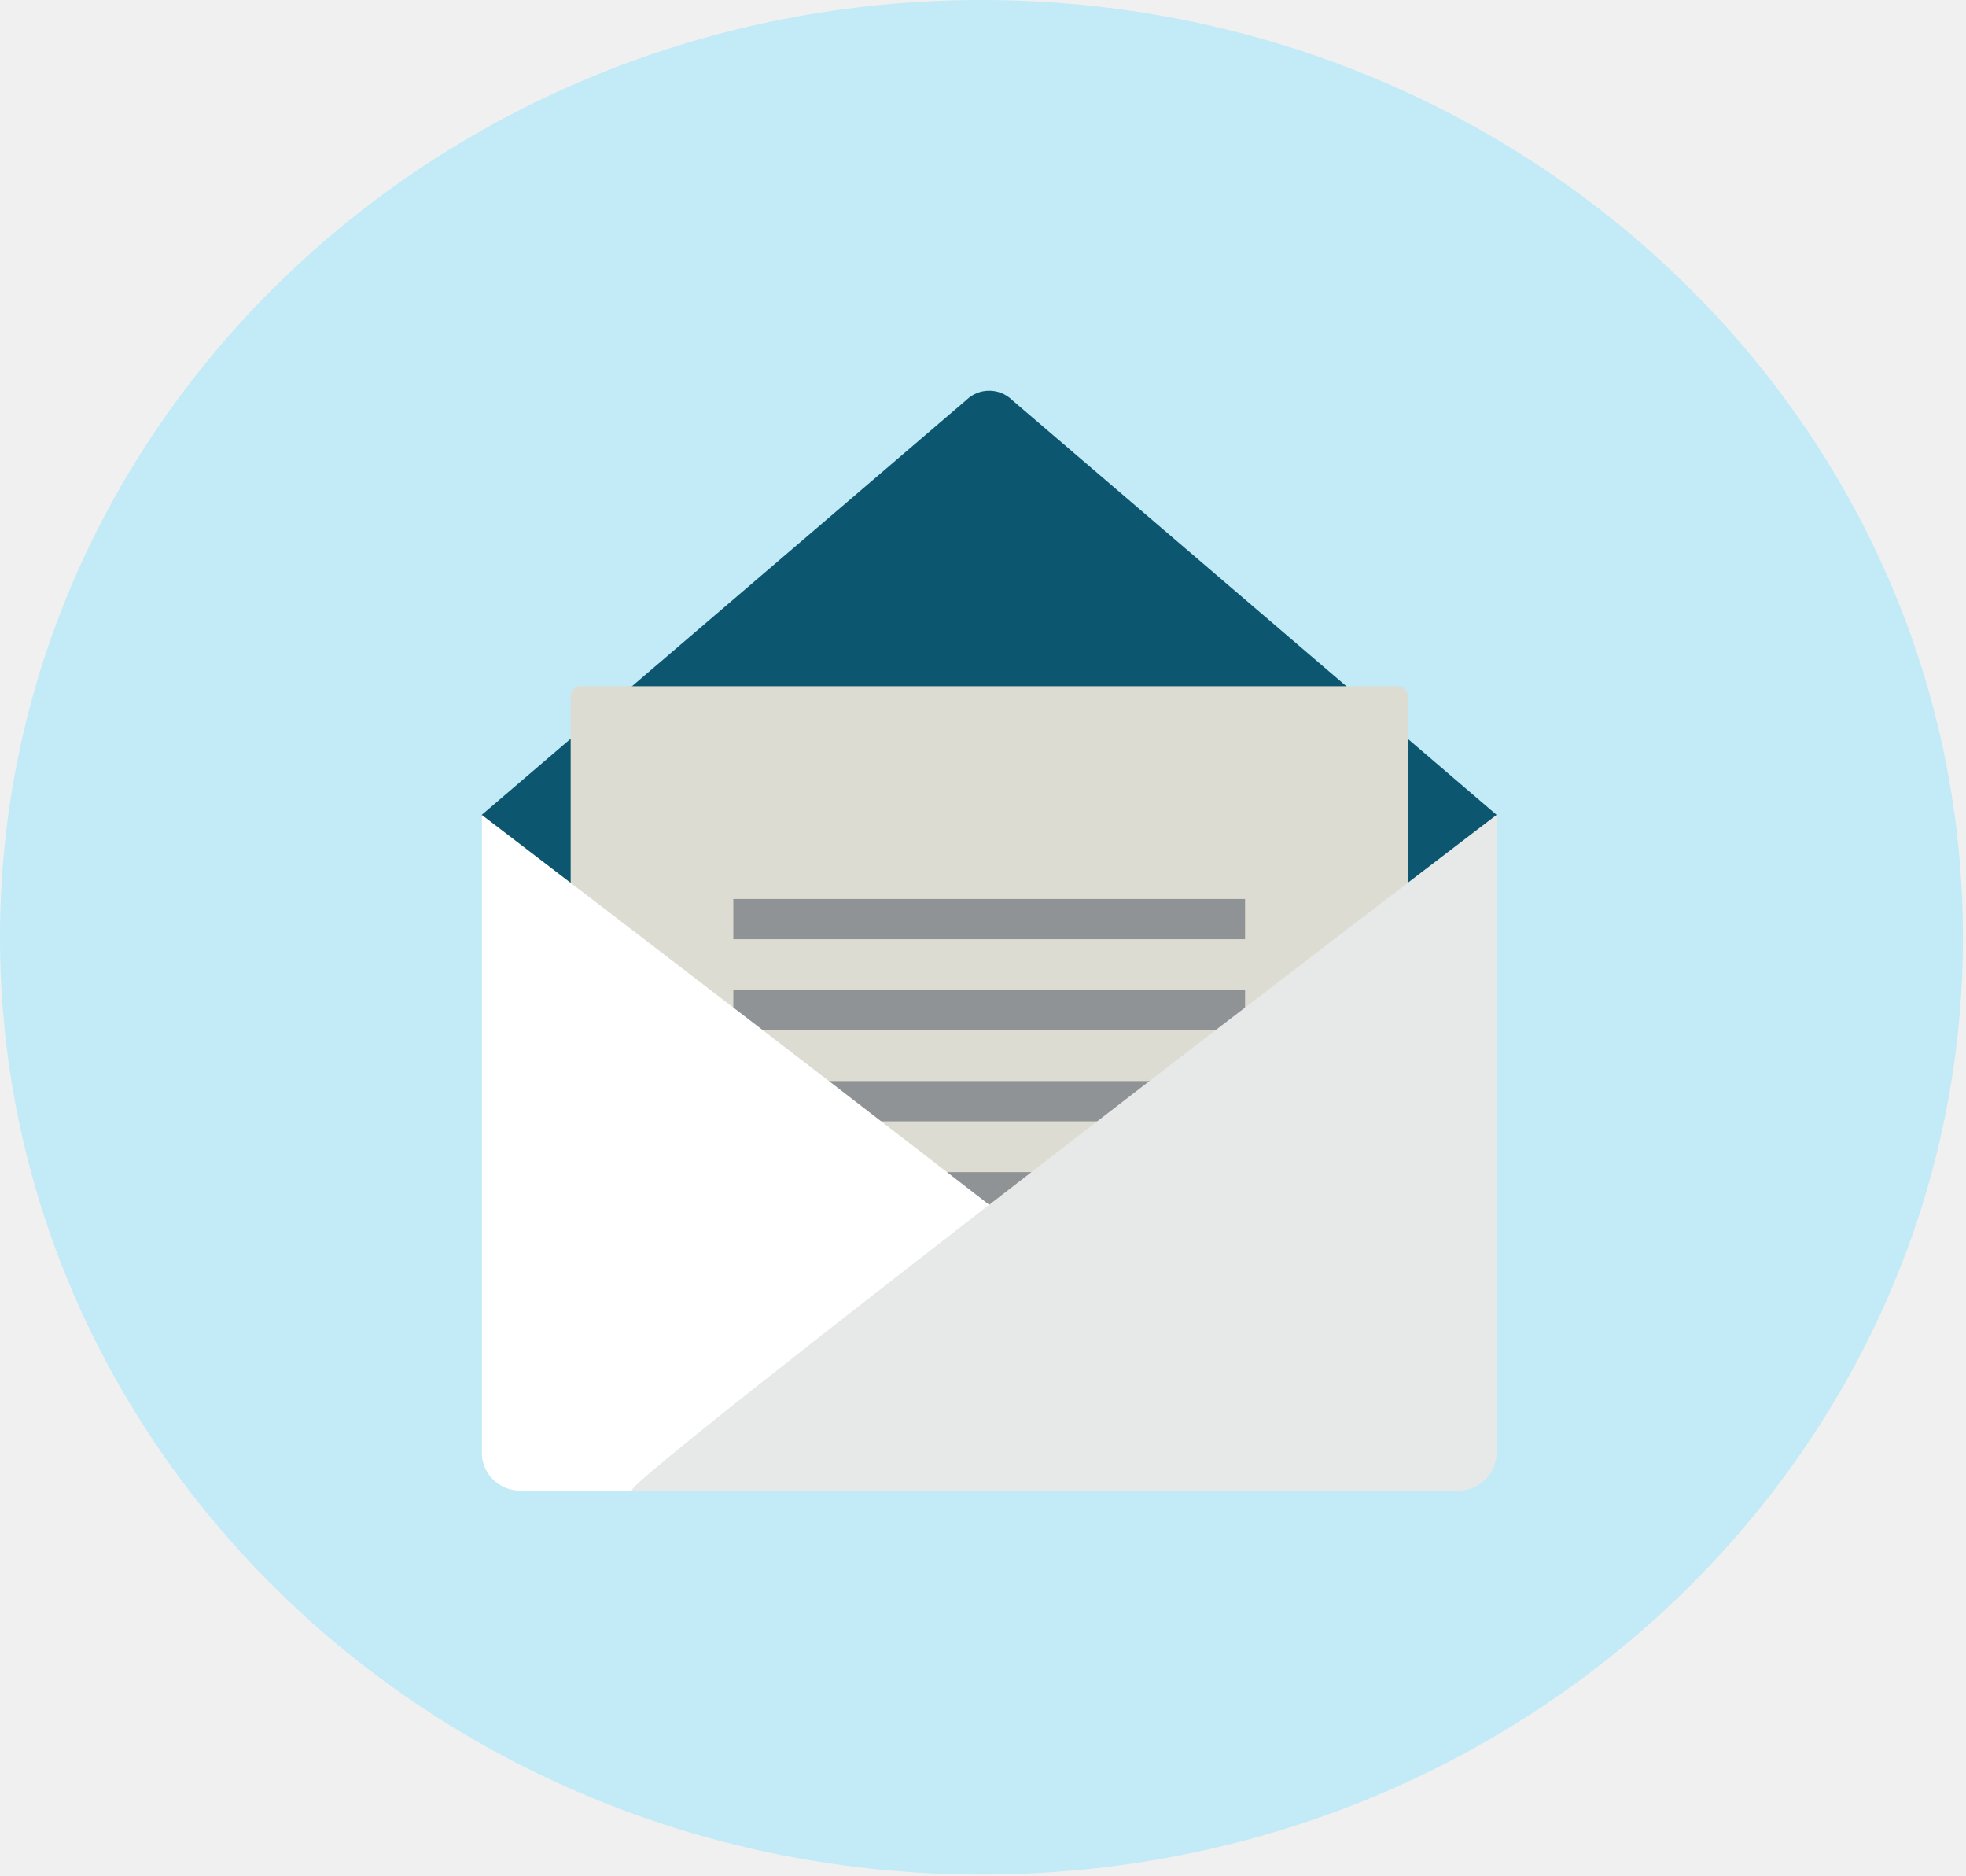
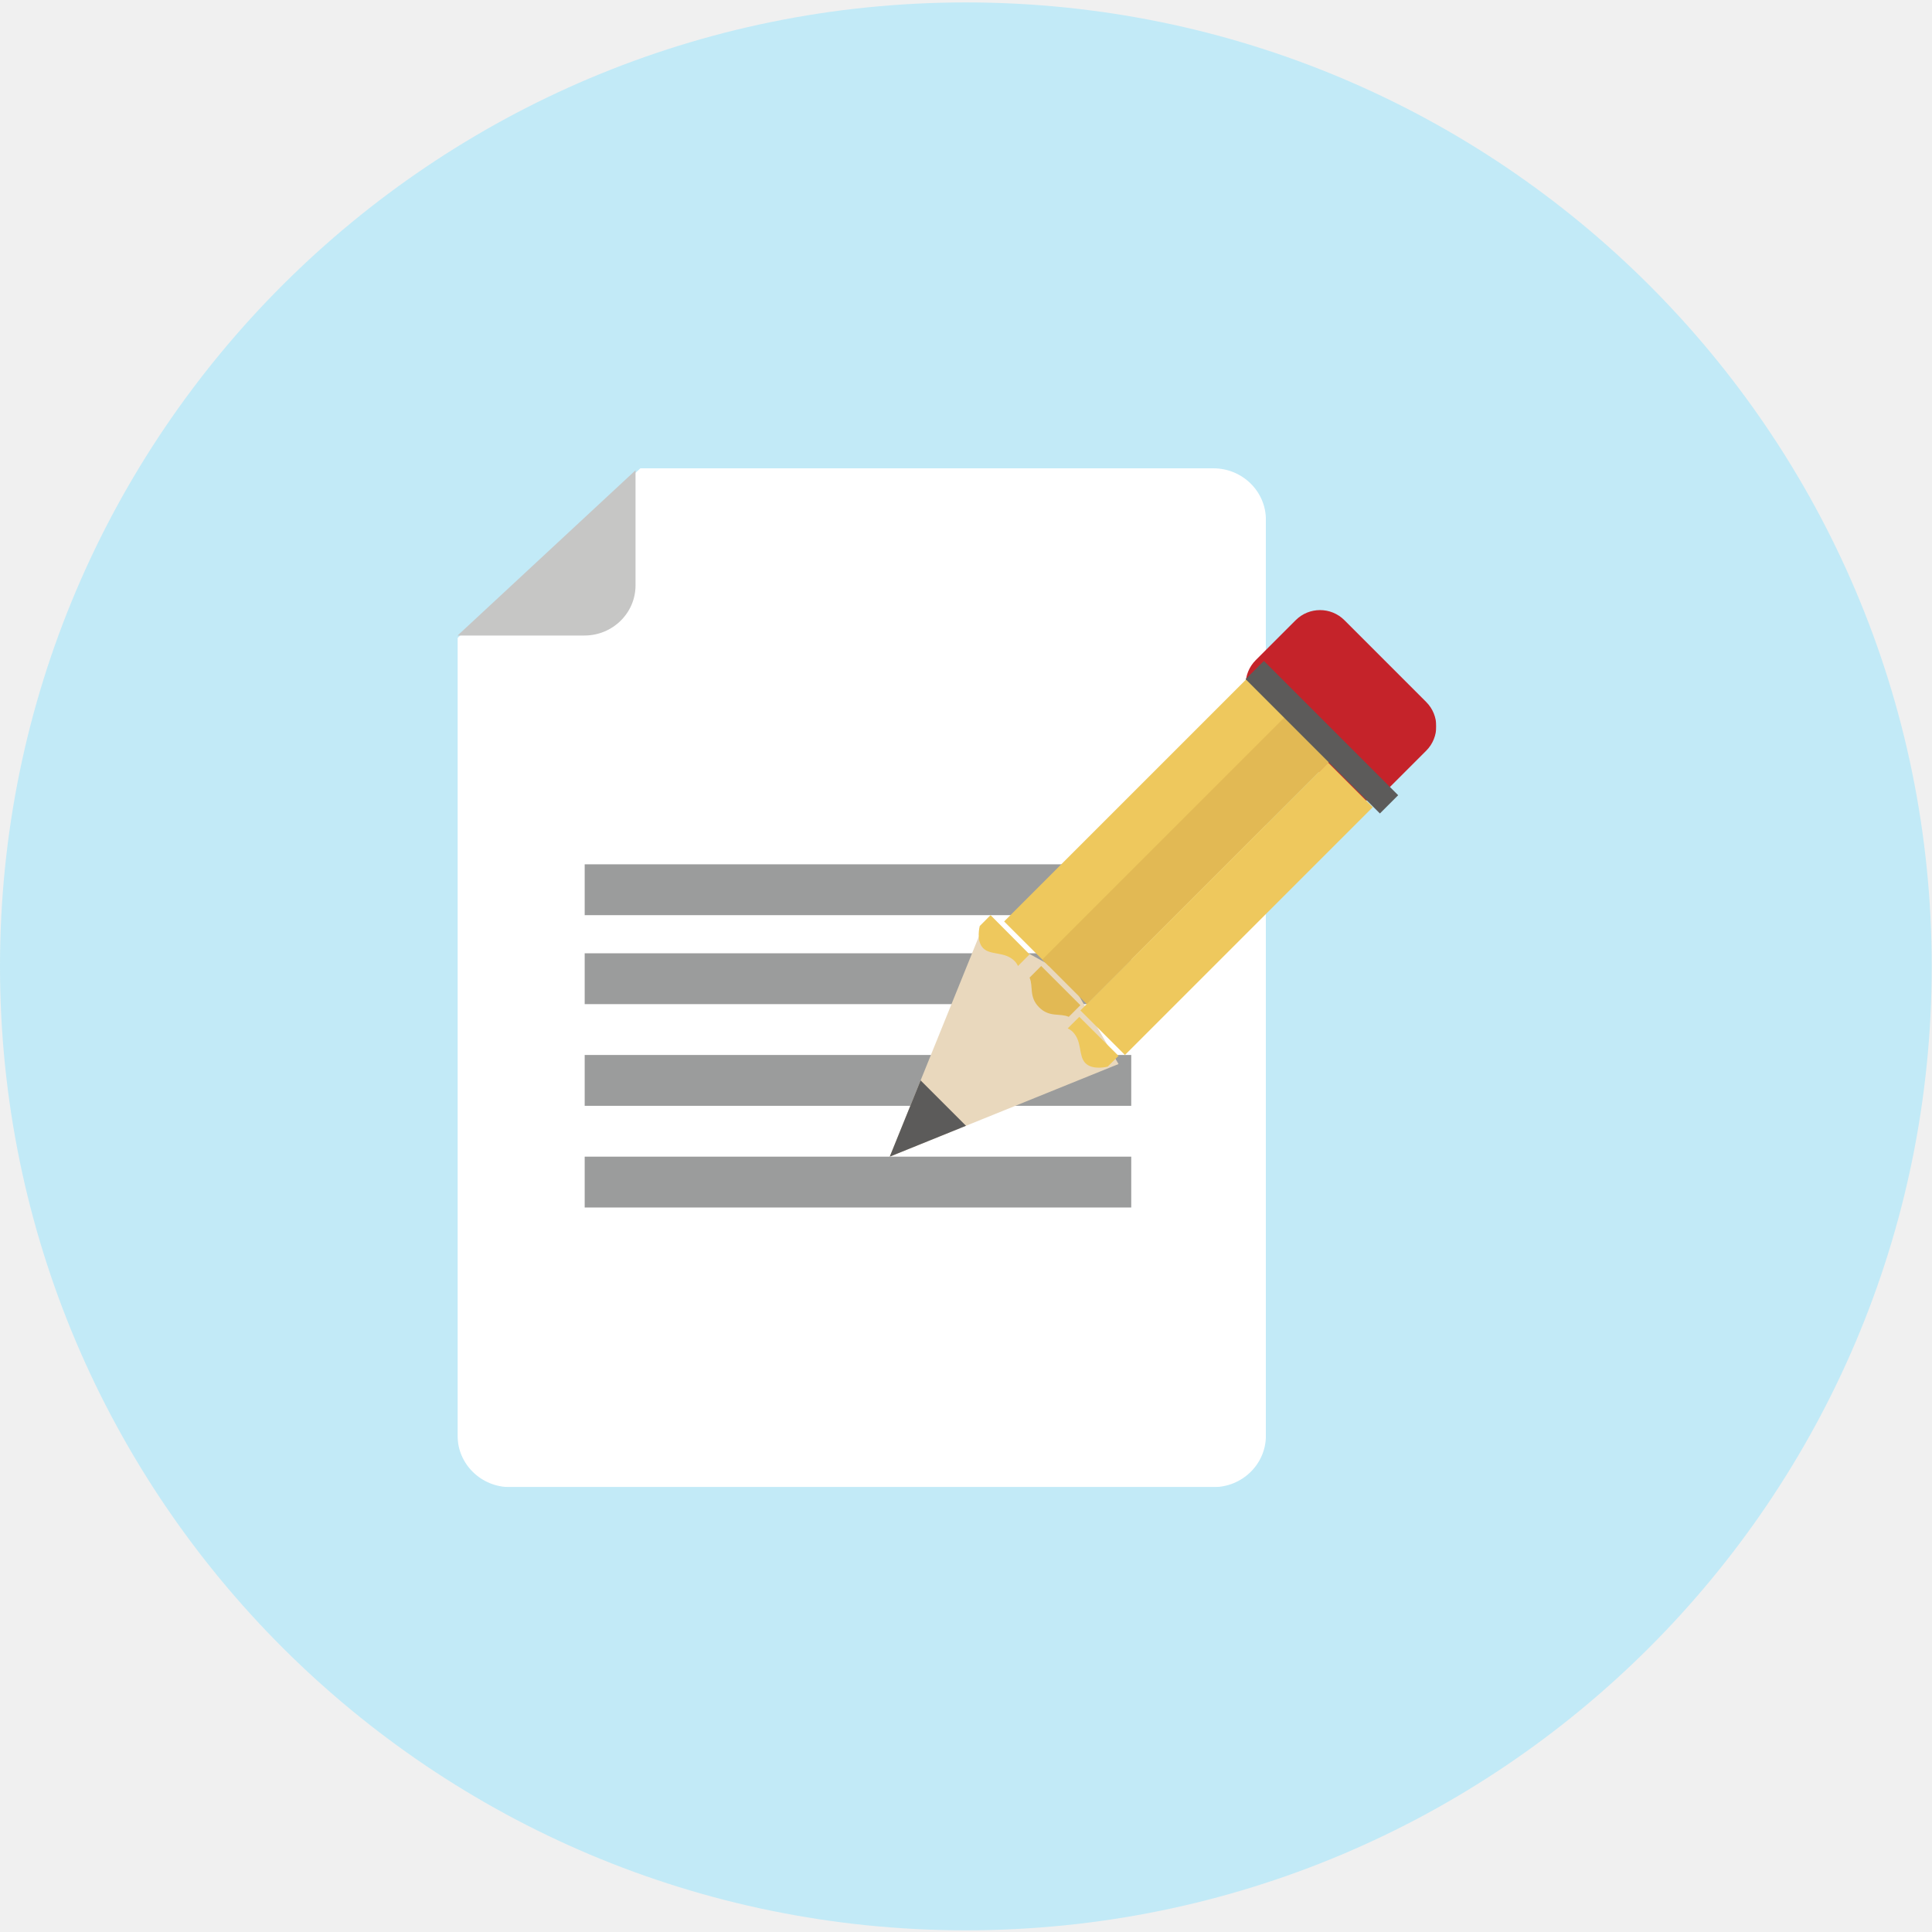
- <svg xmlns="http://www.w3.org/2000/svg" xmlns:xlink="http://www.w3.org/1999/xlink" width="151px" height="144px" viewBox="0 0 151 144" version="1.1">
+ <svg xmlns="http://www.w3.org/2000/svg" xmlns:xlink="http://www.w3.org/1999/xlink" width="152px" height="152px" viewBox="0 0 152 152" version="1.1">
  <defs>
-     <ellipse id="path-1" cx="75.382" cy="71.971" rx="75.382" ry="71.971" />
-     <polygon id="path-3" points="0 84.463 77.949 84.463 77.949 0 0 0" />
+     <ellipse id="path-1" cx="75.989" cy="76.029" rx="75.989" ry="75.838" />
+     <polygon id="path-3" points="63.595 81 0 81 0 40.922 0 0.845 63.595 0.845" />
+     <polygon id="path-5" points="0 81 77 81 77 1 0 1" />
  </defs>
-   <g id="VOL-4-(pilot)" stroke="none" stroke-width="1" fill="none" fill-rule="evenodd">
-     <g id="Motatt-for-godkjenning_kommentar" transform="translate(-438, -539)">
-       <g id="Mottatt-illustrasjon" transform="translate(438, 539)">
-         <g id="Page-1">
+   <g id="Tid-på-infomeldinger-som-går-frem-og-tilbake" stroke="none" stroke-width="1" fill="none" fill-rule="evenodd">
+     <g id="AT_Mottatt-endring" transform="translate(-436, -539)">
+       <g id="Redigert-illustrasjon" transform="translate(436, 539)">
+         <g id="Feilmelding-illustrasjon">
+           <g id="Feilmelding-oppfølging">
+             <g id="Group-11" transform="translate(0, 0.191342)" />
+           </g>
          <mask id="mask-2" fill="white">
            <use xlink:href="#path-1" />
          </mask>
          <use id="Mask" fill="#C2EAF7" xlink:href="#path-1" />
        </g>
-         <g id="Page-1" transform="translate(37, 30)">
-           <path d="M6.221,42.883 C5.239,41.899 0.595,38.529 1.577,37.549 L0.002,32.571 L37.196,0.735 C38.179,-0.245 39.77,-0.245 40.755,0.735 L77.947,32.571 L69.521,50.785 C70.502,51.765 38.72,68.017 37.738,68.999 L6.221,42.883 Z" id="Fill-1" fill="#0C576F" />
-           <path d="M70.339,66.508 L7.611,66.508 C7.18,66.508 6.831,66.156 6.831,65.729 L6.831,23.472 C6.831,23.042 7.18,22.692 7.611,22.692 L70.339,22.692 C70.769,22.692 71.117,23.042 71.117,23.472 L71.117,65.729 C71.117,66.156 70.769,66.508 70.339,66.508" id="Fill-3" fill="#DCDCD2" />
-           <mask id="mask-4" fill="white">
-             <use xlink:href="#path-3" />
+         <g id="Page-1" transform="translate(36, 36)">
+           <g id="Group-3">
+             <mask id="mask-4" fill="white">
+               <use xlink:href="#path-3" />
+             </mask>
+             <g id="Clip-2" />
+             <path d="M0,14.193 L0,76.949 C0,79.187 1.85,81 4.132,81 L59.463,81 C61.745,81 63.595,79.187 63.595,76.949 L63.595,4.896 C63.595,2.659 61.745,0.845 59.463,0.845 L14.381,0.845 L0,14.193 Z" id="Fill-1" fill="#FFFFFF" mask="url(#mask-4)" />
+           </g>
+           <path d="M14,1 L14,10.054 C14,12.233 12.199,14 9.978,14 L0,14 L14,1 Z" id="Fill-4" fill="#C6C6C5" />
+           <mask id="mask-6" fill="white">
+             <use xlink:href="#path-5" />
          </mask>
-           <g id="Clip-6" />
-           <polygon id="Fill-5" fill="#8F9395" mask="url(#mask-4)" points="19.323 42.122 58.628 42.122 58.628 39.032 19.323 39.032" />
-           <polygon id="Fill-7" fill="#8F9395" mask="url(#mask-4)" points="19.323 49.112 58.628 49.112 58.628 46.022 19.323 46.022" />
-           <polygon id="Fill-8" fill="#8F9395" mask="url(#mask-4)" points="19.323 56.104 58.628 56.104 58.628 53.013 19.323 53.013" />
-           <polygon id="Fill-9" fill="#8F9395" mask="url(#mask-4)" points="19.323 63.094 58.628 63.094 58.628 60.006 19.323 60.006" />
-           <path d="M2.944,84.463 L66.398,84.463 C68.023,84.463 -0,32.571 -0,32.571 L-0,81.523 C-0,83.146 1.319,84.463 2.944,84.463" id="Fill-10" fill="#FFFFFF" mask="url(#mask-4)" />
-           <path d="M75.007,84.463 L11.553,84.463 C9.928,84.463 77.95,32.571 77.95,32.571 L77.95,81.523 C77.95,83.146 76.632,84.463 75.007,84.463" id="Fill-11" fill="#E7E9E9" mask="url(#mask-4)" />
+           <g id="Clip-7" />
+           <polygon id="Fill-6" fill="#9B9C9C" mask="url(#mask-6)" points="10 36 53 36 53 32 10 32" />
+           <polygon id="Fill-8" fill="#9B9C9C" mask="url(#mask-6)" points="10 43 53 43 53 39 10 39" />
+           <polygon id="Fill-9" fill="#9B9C9C" mask="url(#mask-6)" points="10 51 53 51 53 47 10 47" />
+           <polygon id="Fill-10" fill="#9B9C9C" mask="url(#mask-6)" points="10 59 53 59 53 55 10 55" />
+           <path d="M69.228,26.206 L62.794,19.772 C61.735,18.713 61.735,16.996 62.794,15.937 L65.937,12.794 C66.996,11.735 68.713,11.735 69.772,12.794 L76.206,19.228 C77.265,20.287 77.265,22.004 76.206,23.063 L73.063,26.206 C72.004,27.265 70.287,27.265 69.228,26.206" id="Fill-11" fill="#C5232A" mask="url(#mask-6)" />
+           <polygon id="Fill-12" fill="#E9D8BD" mask="url(#mask-6)" points="41.287 37 34 55 52 47.713 47.912 40.661" />
+           <polygon id="Fill-13" fill="#EEC85D" mask="url(#mask-6)" points="66 20.506 62.494 17 43 36.495 46.506 40" />
+           <polygon id="Fill-14" fill="#E2B954" mask="url(#mask-6)" points="49.506 43 69 23.506 65.495 20 46 39.494" />
+           <polygon id="Fill-15" fill="#EEC85D" mask="url(#mask-6)" points="68.494 24 49 43.494 52.505 47 72 27.506" />
+           <path d="M41.352,38.6 C41.931,39.182 43.051,38.833 43.823,39.609 C43.948,39.735 44.03,39.865 44.09,40 L45,39.085 L41.931,36 L41.082,36.854 C41.082,36.854 40.773,38.018 41.352,38.6" id="Fill-16" fill="#EEC85D" mask="url(#mask-6)" />
+           <path d="M45,40.915 C45.312,41.614 44.929,42.428 45.75,43.25 C46.572,44.071 47.386,43.688 48.085,44 L49,43.085 L45.915,40 L45,40.915 Z" id="Fill-17" fill="#E2B954" mask="url(#mask-6)" />
+           <path d="M48,44.91 C48.135,44.97 48.266,45.052 48.391,45.177 C49.167,45.949 48.818,47.069 49.4,47.648 C49.982,48.227 51.147,47.918 51.147,47.918 L52,47.069 L48.915,44 L48,44.91 Z" id="Fill-18" fill="#EEC85D" mask="url(#mask-6)" />
+           <polygon id="Fill-19" fill="#5C5B5A" mask="url(#mask-6)" points="34 55 40 52.571 36.429 49" />
+           <polygon id="Fill-20" fill="#5C5B5A" mask="url(#mask-6)" points="72.564 28 62 17.435 63.436 16 74 26.564" />
        </g>
      </g>
    </g>
  </g>
</svg>
